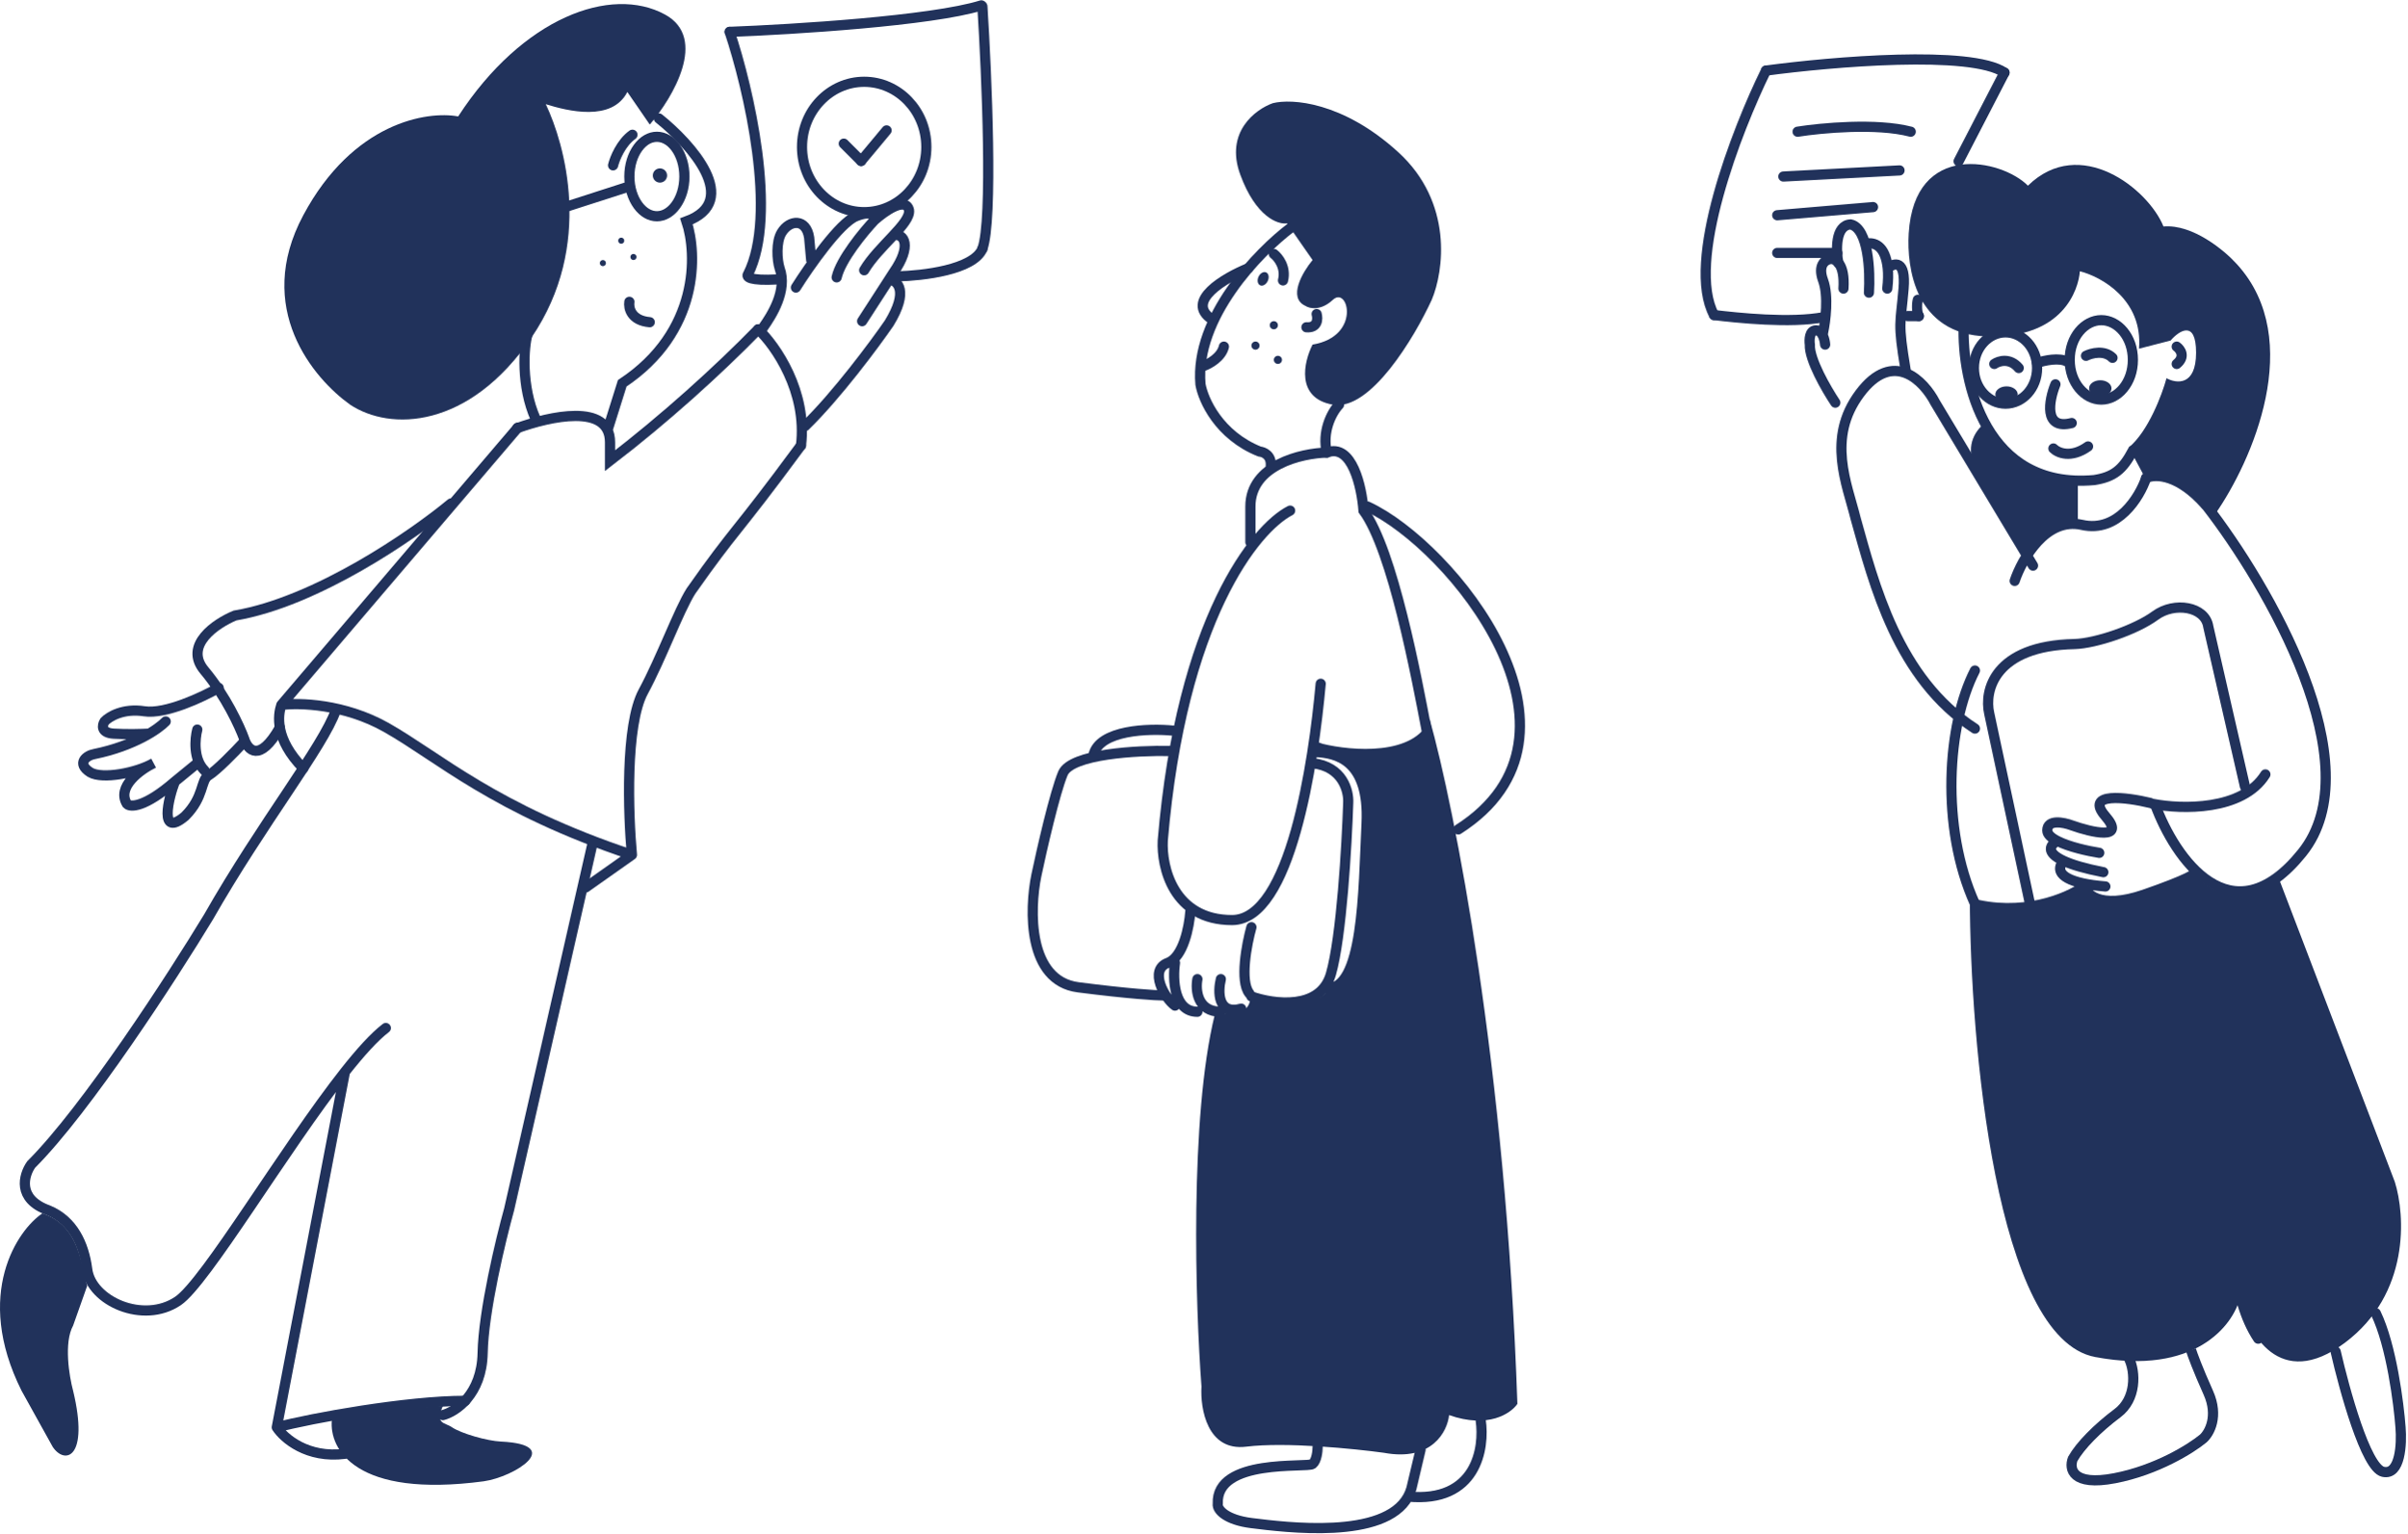
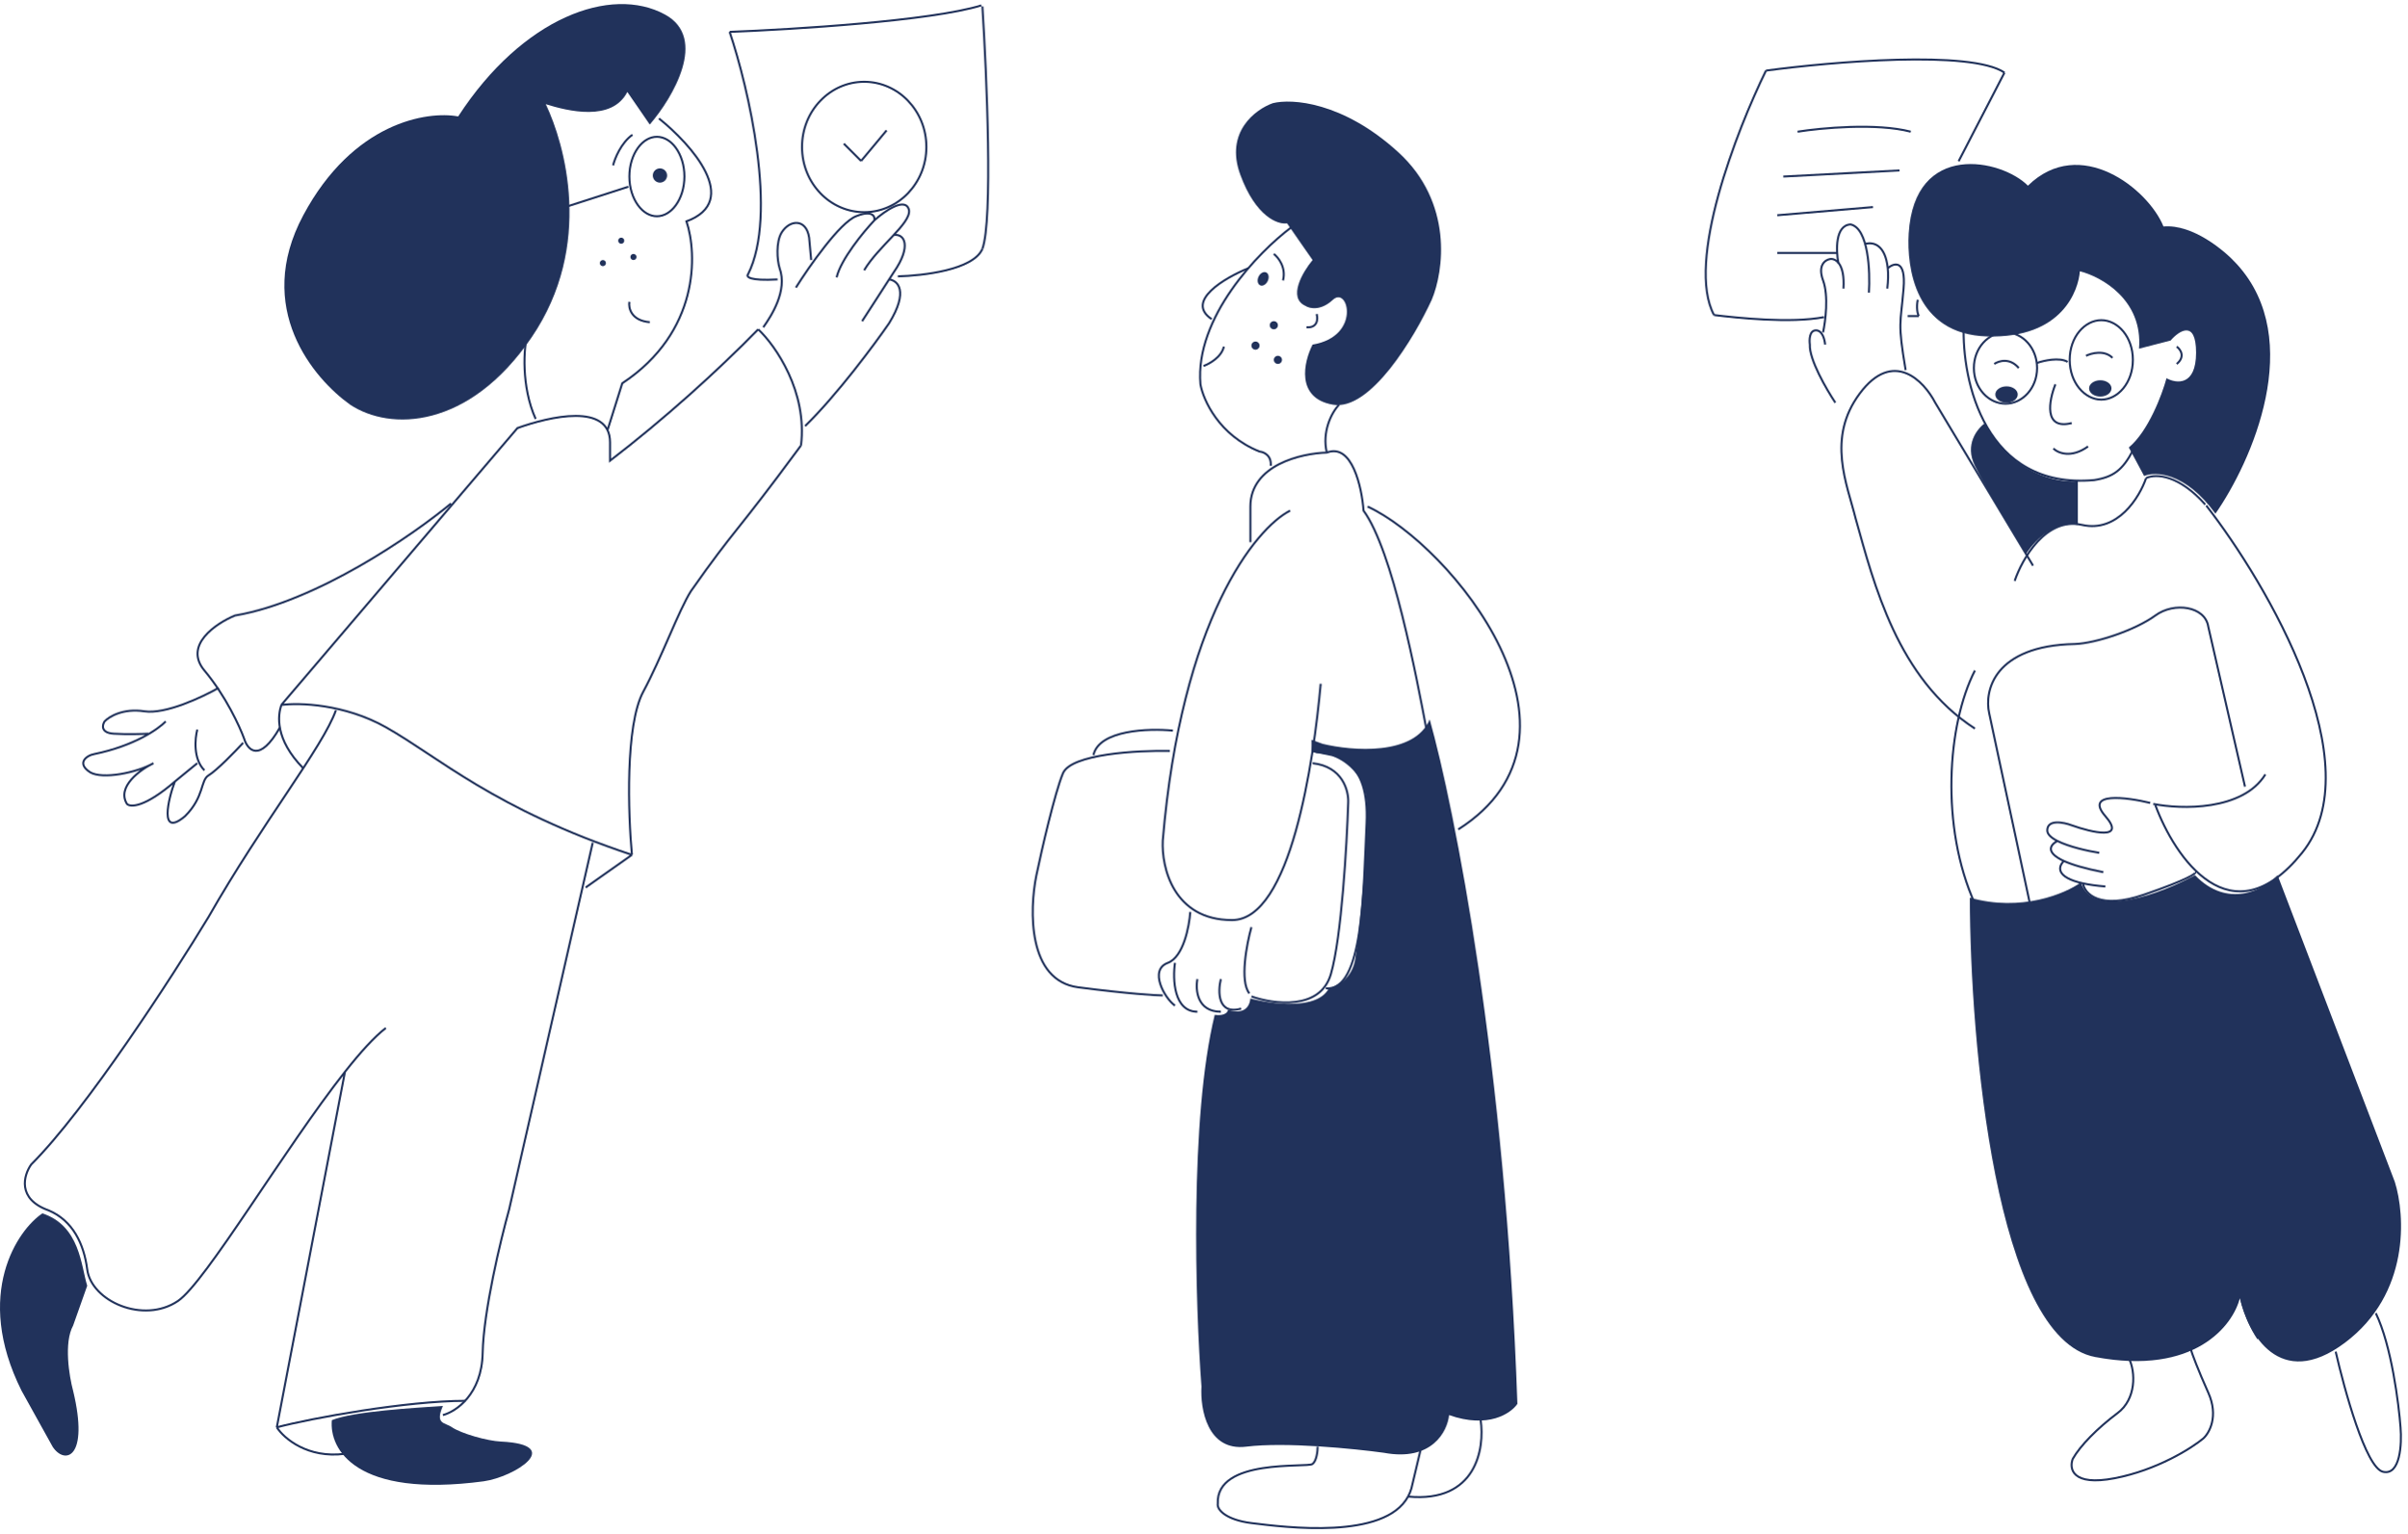
<svg xmlns="http://www.w3.org/2000/svg" width="1181" height="753" viewBox="0 0 1181 753" fill="none">
-   <path d="M323.293 58.144C339.126 70.81 363.993 98.644 336.793 108.644C342.126 124.644 343.293 162.944 305.293 188.144L298.06 211.144M258.793 164.144C256.959 170.144 255.593 189.644 262.793 205.644M253.793 210.144C269.459 204.477 299.293 197.544 299.293 217.144V226.144C326 205.644 352 182.144 372 161.644" stroke="#21325B" stroke-width="5" stroke-linecap="round" />
-   <path d="M308.793 148.144C308.293 151.144 309.593 157.344 318.793 158.144" stroke="#21325B" stroke-width="5" stroke-linecap="round" />
-   <path d="M335.793 86.644C335.793 92.248 334.137 97.22 331.584 100.729C329.03 104.242 325.714 106.144 322.293 106.144C318.871 106.144 315.555 104.242 313.001 100.729C310.448 97.22 308.793 92.248 308.793 86.644C308.793 81.039 310.448 76.067 313.001 72.558C315.555 69.045 318.871 67.144 322.293 67.144C325.714 67.144 329.03 69.045 331.584 72.558C334.137 76.067 335.793 81.039 335.793 86.644Z" stroke="#21325B" stroke-width="5" stroke-linecap="round" />
-   <path d="M277.293 101.644L308.293 91.644" stroke="#21325B" stroke-width="5" stroke-linecap="round" />
-   <path d="M300.793 81.144C301.626 77.81 304.693 70.144 310.293 66.144" stroke="#21325B" stroke-width="5" stroke-linecap="round" />
+   <path d="M323.293 58.144C339.126 70.81 363.993 98.644 336.793 108.644C342.126 124.644 343.293 162.944 305.293 188.144L298.06 211.144M258.793 164.144C256.959 170.144 255.593 189.644 262.793 205.644M253.793 210.144C269.459 204.477 299.293 197.544 299.293 217.144V226.144C326 205.644 352 182.144 372 161.644" stroke="#21325B" strokeWidth="5" strokeLinecap="round" />
+   <path d="M308.793 148.144C308.293 151.144 309.593 157.344 318.793 158.144" stroke="#21325B" strokeWidth="5" strokeLinecap="round" />
+   <path d="M335.793 86.644C335.793 92.248 334.137 97.22 331.584 100.729C329.03 104.242 325.714 106.144 322.293 106.144C318.871 106.144 315.555 104.242 313.001 100.729C310.448 97.22 308.793 92.248 308.793 86.644C308.793 81.039 310.448 76.067 313.001 72.558C315.555 69.045 318.871 67.144 322.293 67.144C325.714 67.144 329.03 69.045 331.584 72.558C334.137 76.067 335.793 81.039 335.793 86.644Z" stroke="#21325B" strokeWidth="5" strokeLinecap="round" />
+   <path d="M277.293 101.644L308.293 91.644" stroke="#21325B" strokeWidth="5" strokeLinecap="round" />
+   <path d="M300.793 81.144C301.626 77.81 304.693 70.144 310.293 66.144" stroke="#21325B" strokeWidth="5" strokeLinecap="round" />
  <circle cx="323.793" cy="86.144" r="3.5" fill="#21325B" />
-   <path d="M254.046 209.909L138.018 346.051M138.018 346.051C136.336 351.056 134.667 362.729 148.793 377.144M138.018 346.051C146.594 344.883 168.891 345.45 189.474 357.062C215.202 371.577 242.443 397.104 310.042 419.627M310.042 419.627L287.341 435.644M310.042 419.627C308.192 399.773 306.712 355.961 315.591 339.544C324.469 323.127 333 299.644 339 290.144C361.5 258.144 359.5 264.144 393 218.644" stroke="#21325B" stroke-width="5" stroke-linecap="round" />
-   <path d="M221.293 247.144C202.626 262.644 155.293 295.344 115.293 302.144C105.959 305.977 89.892 316.744 100.293 329.144C110.693 341.544 117.626 356.644 119.793 362.644C121.459 368.144 127.293 374.744 137.293 357.144" stroke="#21325B" stroke-width="5" stroke-linecap="round" />
-   <path d="M107.292 337.644C99.459 342.144 81.192 350.744 70.793 349.144C60.392 347.544 53.459 351.81 51.292 354.144C50.126 355.977 49.392 359.744 55.792 360.144C62.193 360.544 69.793 360.31 72.793 360.144M81.293 354.144C77.793 357.81 65.892 366.144 46.292 370.144C42.459 370.81 37.292 374.644 44.292 379.144C50.292 382.644 66.892 379.444 75.293 374.644C68.793 377.81 57.093 386.244 62.292 394.644C63.959 396.31 70.993 396.444 85.793 383.644M85.793 383.644L96.793 374.644M85.793 383.644C82.626 391.81 77.793 411.644 90.793 400.644C100.292 391.144 98.293 383.044 102.292 380.644C106.292 378.244 115.292 368.977 119.292 364.644M96.793 358.144C95.626 362.477 94.692 372.544 100.292 378.144" stroke="#21325B" stroke-width="5" stroke-linecap="round" />
-   <path d="M164.793 348.644C158.459 366.644 128.793 403.644 102.293 450.144C84.626 479.31 42.493 544.444 15.293 571.644C11.626 576.81 8.193 588.544 23.793 594.144C35.793 599.144 41.193 610.744 42.793 623.144C44.793 638.644 70.293 650.144 87.293 638.644C100.843 629.477 139.805 563.452 169.239 526.144M189.293 504.644C183.61 509.007 176.733 516.644 169.239 526.144M169.239 526.144L135.793 700.644M135.793 700.644C139.257 705.977 150.796 716.044 169.239 713.644M135.793 700.644C152.793 696.144 199.493 687.644 228.293 687.644" stroke="#21325B" stroke-width="5" stroke-linecap="round" />
-   <path d="M217.293 694.644C223.626 692.977 236.393 684.544 236.793 664.144C237.193 643.744 245.626 608.644 249.793 593.644L290.793 413.644" stroke="#21325B" stroke-width="5" stroke-linecap="round" />
+   <path d="M254.046 209.909L138.018 346.051M138.018 346.051C136.336 351.056 134.667 362.729 148.793 377.144M138.018 346.051C146.594 344.883 168.891 345.45 189.474 357.062C215.202 371.577 242.443 397.104 310.042 419.627M310.042 419.627L287.341 435.644M310.042 419.627C308.192 399.773 306.712 355.961 315.591 339.544C324.469 323.127 333 299.644 339 290.144C361.5 258.144 359.5 264.144 393 218.644" stroke="#21325B" strokeWidth="5" strokeLinecap="round" />
+   <path d="M221.293 247.144C202.626 262.644 155.293 295.344 115.293 302.144C105.959 305.977 89.892 316.744 100.293 329.144C110.693 341.544 117.626 356.644 119.793 362.644C121.459 368.144 127.293 374.744 137.293 357.144" stroke="#21325B" strokeWidth="5" strokeLinecap="round" />
+   <path d="M107.292 337.644C99.459 342.144 81.192 350.744 70.793 349.144C60.392 347.544 53.459 351.81 51.292 354.144C50.126 355.977 49.392 359.744 55.792 360.144C62.193 360.544 69.793 360.31 72.793 360.144M81.293 354.144C77.793 357.81 65.892 366.144 46.292 370.144C42.459 370.81 37.292 374.644 44.292 379.144C50.292 382.644 66.892 379.444 75.293 374.644C68.793 377.81 57.093 386.244 62.292 394.644C63.959 396.31 70.993 396.444 85.793 383.644M85.793 383.644L96.793 374.644M85.793 383.644C82.626 391.81 77.793 411.644 90.793 400.644C100.292 391.144 98.293 383.044 102.292 380.644C106.292 378.244 115.292 368.977 119.292 364.644M96.793 358.144C95.626 362.477 94.692 372.544 100.292 378.144" stroke="#21325B" strokeWidth="5" strokeLinecap="round" />
+   <path d="M164.793 348.644C158.459 366.644 128.793 403.644 102.293 450.144C84.626 479.31 42.493 544.444 15.293 571.644C11.626 576.81 8.193 588.544 23.793 594.144C35.793 599.144 41.193 610.744 42.793 623.144C44.793 638.644 70.293 650.144 87.293 638.644C100.843 629.477 139.805 563.452 169.239 526.144M189.293 504.644C183.61 509.007 176.733 516.644 169.239 526.144M169.239 526.144L135.793 700.644M135.793 700.644C139.257 705.977 150.796 716.044 169.239 713.644M135.793 700.644C152.793 696.144 199.493 687.644 228.293 687.644" stroke="#21325B" strokeWidth="5" strokeLinecap="round" />
+   <path d="M217.293 694.644C223.626 692.977 236.393 684.544 236.793 664.144C237.193 643.744 245.626 608.644 249.793 593.644L290.793 413.644" stroke="#21325B" strokeWidth="5" strokeLinecap="round" />
  <circle cx="304.793" cy="118.144" r="1.5" fill="#21325B" />
  <circle cx="310.793" cy="126.144" r="1.5" fill="#21325B" />
  <circle cx="295.793" cy="129.144" r="1.5" fill="#21325B" />
-   <path d="M454.5 72.144C454.5 89.923 440.741 104.144 424 104.144C407.259 104.144 393.5 89.923 393.5 72.144C393.5 54.364 407.259 40.144 424 40.144C440.741 40.144 454.5 54.364 454.5 72.144Z" stroke="#21325B" stroke-width="5" />
-   <path d="M414 70.5L422.5 79" stroke="#21325B" stroke-width="5" stroke-linecap="round" />
-   <path d="M422.5 79L435 64" stroke="#21325B" stroke-width="5" stroke-linecap="round" />
+   <path d="M454.5 72.144C454.5 89.923 440.741 104.144 424 104.144C407.259 104.144 393.5 89.923 393.5 72.144C393.5 54.364 407.259 40.144 424 40.144C440.741 40.144 454.5 54.364 454.5 72.144Z" stroke="#21325B" strokeWidth="5" />
+   <path d="M414 70.5L422.5 79" stroke="#21325B" strokeWidth="5" strokeLinecap="round" />
+   <path d="M422.5 79L435 64" stroke="#21325B" strokeWidth="5" strokeLinecap="round" />
  <path d="M148.793 105.644C173.193 60.044 209.626 54.31 224.793 57.144C256.293 8.644 299.793 -7.356 326.293 7.144C347.493 18.744 330.126 47.977 318.793 61.144L307.793 45.144C300.193 59.944 278.459 54.477 267.793 51.144C276.959 70.477 291.593 120.444 260.793 165.644C229.993 210.844 191.293 211.644 171.793 198.644C153.793 185.81 124.393 151.244 148.793 105.644Z" fill="#21325B" />
  <path d="M10.596 682.72C-13.207 635.144 8.859 603.484 20.793 595.644C39.293 601.644 39.793 621.644 42.793 631.144L35.869 650.692C31.235 659.1 33.938 675.547 35.869 682.72C43.871 715.949 31.793 719.144 25.865 710.244L10.596 682.72Z" fill="#21325B" />
  <path d="M237.293 727.144C174.493 735.544 161.459 711.31 162.793 697.144C173.593 692.744 203.293 691.144 217.293 690.144C213.293 699.344 218.293 698.144 221.793 700.644C226.293 703.644 238.793 707.31 245.793 707.644C277.293 709.144 252.626 724.977 237.293 727.144Z" fill="#21325B" />
-   <path d="M372 161.644C380.5 169.644 396.2 192.244 393 218.644" stroke="#21325B" stroke-width="5" stroke-linecap="round" />
-   <path d="M374.5 160.644C378.5 154.977 386.5 142.644 382.5 131.644C381.238 127.647 380.662 118.767 383.5 114.144C387.409 107.776 395.552 107.085 397 116.644L398 127.644M390.5 141.144C397 130.81 412 109.344 420 106.144C428 102.944 429.333 106.144 429 108.144M429 108.144C423.667 113.81 412.5 127.344 410.5 136.144M429 108.144C434 103.644 444.4 96.344 446 103.144C447 109.644 430.8 121.044 424 132.644M438.5 115.363C443.667 114.53 447.5 120.644 438.5 133.644L436.24 137.144M423 157.644L436.24 137.144M436.24 137.144C440.319 137.644 446.031 142.644 436.24 158.644C428.993 169.144 410.6 193.944 395 209.144" stroke="#21325B" stroke-width="5" stroke-linecap="round" />
-   <path d="M358 15.644C367.167 43.144 381.8 105.444 367 134.644C366 135.81 367.5 137.944 381.5 137.144" stroke="#21325B" stroke-width="5" stroke-linecap="round" />
-   <path d="M358 15.644C389 14.477 457.1 10.244 481.5 2.644" stroke="#21325B" stroke-width="5" stroke-linecap="round" />
-   <path d="M482 3.144C484.167 36.977 487.2 108.144 482 122.144" stroke="#21325B" stroke-width="5" stroke-linecap="round" />
-   <path d="M440.5 135.644C452.667 135.31 477.6 132.544 482 122.144" stroke="#21325B" stroke-width="5" stroke-linecap="round" />
+   <path d="M372 161.644C380.5 169.644 396.2 192.244 393 218.644" stroke="#21325B" strokeWidth="5" strokeLinecap="round" />
+   <path d="M374.5 160.644C378.5 154.977 386.5 142.644 382.5 131.644C381.238 127.647 380.662 118.767 383.5 114.144C387.409 107.776 395.552 107.085 397 116.644L398 127.644M390.5 141.144C397 130.81 412 109.344 420 106.144C428 102.944 429.333 106.144 429 108.144M429 108.144C423.667 113.81 412.5 127.344 410.5 136.144M429 108.144C434 103.644 444.4 96.344 446 103.144C447 109.644 430.8 121.044 424 132.644M438.5 115.363C443.667 114.53 447.5 120.644 438.5 133.644L436.24 137.144M423 157.644L436.24 137.144M436.24 137.144C440.319 137.644 446.031 142.644 436.24 158.644C428.993 169.144 410.6 193.944 395 209.144" stroke="#21325B" strokeWidth="5" strokeLinecap="round" />
+   <path d="M358 15.644C367.167 43.144 381.8 105.444 367 134.644C366 135.81 367.5 137.944 381.5 137.144" stroke="#21325B" strokeWidth="5" strokeLinecap="round" />
+   <path d="M358 15.644C389 14.477 457.1 10.244 481.5 2.644" stroke="#21325B" strokeWidth="5" strokeLinecap="round" />
+   <path d="M482 3.144C484.167 36.977 487.2 108.144 482 122.144" stroke="#21325B" strokeWidth="5" strokeLinecap="round" />
+   <path d="M440.5 135.644C452.667 135.31 477.6 132.544 482 122.144" stroke="#21325B" strokeWidth="5" strokeLinecap="round" />
  <path d="M654 198.643C635.6 195.443 639.667 177.643 644 169.143C668 165.143 661.5 140.143 654 147.143C648 152.743 642.5 151.477 640.5 150.143C631.7 146.143 639.167 133.477 644 127.643L631.5 109.643C627 110.31 616.1 106.443 608.5 85.644C600.9 64.844 616 53.644 624.5 50.644C633.667 48.31 658.8 49.843 686 74.644C713.2 99.444 708.333 133.31 702.5 147.143C694 165.643 672.4 201.843 654 198.643Z" fill="#21325B" />
-   <path d="M633.5 111.643C617.5 123.643 586.2 155.843 589 188.643C590.333 196.31 598 213.643 618 221.643C620 221.81 623.9 223.443 623.5 228.643M657 198.643C653.167 202.643 648.6 212.143 651 222.143" stroke="#21325B" stroke-width="5" stroke-linecap="round" />
-   <path d="M612.5 131.643C601 136.31 581.3 147.843 594.5 156.643" stroke="#21325B" stroke-width="5" stroke-linecap="round" />
-   <path d="M625 124.643C627.167 126.31 631.1 131.243 629.5 137.643" stroke="#21325B" stroke-width="5" stroke-linecap="round" />
-   <path d="M646 154.143C646.667 156.477 646.6 161.043 641 160.643" stroke="#21325B" stroke-width="5" stroke-linecap="round" />
-   <path d="M590.5 179.643C593.333 178.643 599.3 175.343 600.5 170.143" stroke="#21325B" stroke-width="5" stroke-linecap="round" />
+   <path d="M633.5 111.643C617.5 123.643 586.2 155.843 589 188.643C590.333 196.31 598 213.643 618 221.643C620 221.81 623.9 223.443 623.5 228.643M657 198.643C653.167 202.643 648.6 212.143 651 222.143" stroke="#21325B" strokeWidth="5" strokeLinecap="round" />
+   <path d="M612.5 131.643C601 136.31 581.3 147.843 594.5 156.643" stroke="#21325B" strokeWidth="5" strokeLinecap="round" />
+   <path d="M625 124.643C627.167 126.31 631.1 131.243 629.5 137.643" stroke="#21325B" strokeWidth="5" strokeLinecap="round" />
+   <path d="M646 154.143C646.667 156.477 646.6 161.043 641 160.643" stroke="#21325B" strokeWidth="5" strokeLinecap="round" />
+   <path d="M590.5 179.643C593.333 178.643 599.3 175.343 600.5 170.143" stroke="#21325B" strokeWidth="5" strokeLinecap="round" />
  <circle cx="625" cy="159.643" r="2" fill="#21325B" />
  <ellipse cx="619.757" cy="136.877" rx="2.5" ry="3.5" transform="rotate(25.3369 619.757 136.877)" fill="#21325B" />
  <circle cx="616" cy="169.643" r="2" fill="#21325B" />
  <circle cx="627" cy="176.643" r="2" fill="#21325B" />
  <path d="M701.5 353.143C693.9 371.143 663.333 368.643 649 365.143L643.5 363.143V369.143L653.5 371.143C658.833 372.81 669.7 379.643 670.5 393.643C671.5 411.143 667 458.143 665 470.643C663.4 480.643 655.667 484.477 652 485.143C646.4 495.943 624 492.977 613.5 490.143C612.7 497.743 605.833 496.977 602.5 495.643C602.1 498.443 598 498.477 596 498.143C583.6 548.543 586.5 640.81 589.5 680.643C588.833 691.477 592.3 712.543 611.5 710.143C630.7 707.743 664.5 711.143 679 713.143C702.6 717.543 710.167 702.643 711 694.643C730.2 701.443 741.333 693.81 744.5 689.143C738.9 523.143 713.5 395.977 701.5 353.143Z" fill="#21325B" />
-   <path d="M646.5 710.143C646.5 712.31 646 717.043 644 718.643C641.5 720.643 596.5 715.643 597.5 738.143C597 741.31 602 746.143 614 747.643C630.879 749.753 679.26 755.913 690.861 734.643M697 711.643L692.5 730.643C692.087 732.074 691.537 733.405 690.861 734.643M726.5 697.143C728.574 710.977 724.35 737.843 690.861 734.643" stroke="#21325B" stroke-width="5" stroke-linecap="round" />
-   <path d="M671 248.643C712 267.643 788.3 360.743 715.5 407.143" stroke="#21325B" stroke-width="5" stroke-linecap="round" />
-   <path d="M700 358.643C695 332.477 683.4 270.243 669 250.643C668.167 239.143 663.4 217.343 651 222.143C638.5 222.477 613.5 228.243 613.5 248.643V266.143M633 250.643C616 259.31 579.7 303.843 570.5 412.643C569.833 425.643 575.7 451.643 604.5 451.643C633.3 451.643 644.5 374.143 648 335.643" stroke="#21325B" stroke-width="5" stroke-linecap="round" />
-   <path d="M584 447.643C583.5 454.81 580.6 469.843 573 472.643C563.5 476.143 571.5 490.143 576.5 493.643M576.5 472.643C575.333 480.643 575.9 496.643 587.5 496.643M587.5 480.643C586.5 485.977 587.4 496.643 599 496.643M599 480.643C597.5 486.81 597.4 498.343 609 495.143M614 455.143C611.667 463.477 608.2 481.643 613 487.643" stroke="#21325B" stroke-width="5" stroke-linecap="round" />
-   <path d="M574 368.644C558.167 368.31 525.5 370.044 521.5 379.644C517.5 389.244 511.167 416.977 508.5 429.643C505 446.643 504.2 481.443 529 484.643C553.8 487.843 567.5 488.643 570.5 488.643" stroke="#21325B" stroke-width="5" stroke-linecap="round" />
-   <path d="M614 489.143C624.833 492.977 647.8 496.143 653 478.143C658.2 460.143 660.833 414.643 661.5 394.143C661.833 388.31 658.8 376.243 644 374.643M575.5 358.643C563.667 357.477 539.3 358.243 536.5 370.643M645.5 369.143C655.333 369.643 672 372.643 670.5 404.143C668.892 437.906 669 486.643 650.5 485.143" stroke="#21325B" stroke-width="5" stroke-linecap="round" />
-   <path d="M983.5 35.644L961 79.144" stroke="#21325B" stroke-width="5" stroke-linecap="round" />
-   <path d="M941 147.144C940.5 148.81 940.3 153.144 941.5 155.144" stroke="#21325B" stroke-width="5" stroke-linecap="round" />
-   <path d="M941.5 155.144H936" stroke="#21325B" stroke-width="5" stroke-linecap="round" />
-   <path d="M900.5 197.644C896.167 191.144 887.6 176.344 888 169.144C887.667 166.81 887.8 162.144 891 162.144C894.2 162.144 895.333 166.81 895.5 169.144" stroke="#21325B" stroke-width="5" stroke-linecap="round" />
-   <path d="M969 357.644C931 333.144 919.5 286.644 910.5 254.644C906.315 237.644 896.1 215.144 912.5 193.144C928.9 171.144 944 186.977 949.5 197.644L997.5 277.644M969 329.144C955.333 355.644 952 406.144 969 443.644M988.5 285.144C992.167 274.31 1003.9 253.644 1021.5 257.644C1039.1 261.644 1049.83 243.977 1053 234.644M1057.5 395.144C1067 420.977 1094.7 461.844 1129.5 418.644C1164.3 375.444 1112.67 286.977 1082.5 248.144" stroke="#21325B" stroke-width="5" stroke-linecap="round" />
-   <path d="M1056.5 394.644C1070.17 397.31 1100.3 398.144 1111.5 380.144" stroke="#21325B" stroke-width="5" stroke-linecap="round" />
-   <path d="M1053 234.644C1058 232.31 1069.2 233.244 1082 247.644" stroke="#21325B" stroke-width="5" stroke-linecap="round" />
-   <path d="M996 443.644L976 350.144C973.5 339.144 978.4 316.944 1018 316.144C1028.33 315.81 1048 309.144 1057.5 302.144C1066.84 295.262 1082 297.644 1083.5 307.644L1101.5 386.144" stroke="#21325B" stroke-width="5" stroke-linecap="round" />
-   <path d="M1055 394.144C1043.33 391.31 1022.6 388.644 1033 400.644C1043.4 412.644 1026.33 408.644 1016.5 405.144C1012.5 403.644 1004.5 402.044 1004.5 407.644C1004.5 409.571 1006.51 411.316 1009.5 412.831M1030 418.644C1024.42 417.769 1015.19 415.719 1009.5 412.831M1009.5 412.831C1005.89 414.648 1003.47 418.464 1012.67 422.644M1032 428.144C1022.81 426.331 1016.65 424.453 1012.67 422.644M1012.67 422.644C1009.75 425.379 1008.61 430.695 1022 433.62M1033 435.144C1028.55 434.785 1024.93 434.259 1022 433.62M1022 433.62C1022.83 438.628 1030 446.744 1052 439.144C1074 431.544 1077.83 428.644 1077 428.144" stroke="#21325B" stroke-width="5" stroke-linecap="round" />
+   <path d="M646.5 710.143C646.5 712.31 646 717.043 644 718.643C641.5 720.643 596.5 715.643 597.5 738.143C597 741.31 602 746.143 614 747.643C630.879 749.753 679.26 755.913 690.861 734.643M697 711.643L692.5 730.643C692.087 732.074 691.537 733.405 690.861 734.643M726.5 697.143C728.574 710.977 724.35 737.843 690.861 734.643" stroke="#21325B" strokeWidth="5" strokeLinecap="round" />
+   <path d="M671 248.643C712 267.643 788.3 360.743 715.5 407.143" stroke="#21325B" strokeWidth="5" strokeLinecap="round" />
+   <path d="M700 358.643C695 332.477 683.4 270.243 669 250.643C668.167 239.143 663.4 217.343 651 222.143C638.5 222.477 613.5 228.243 613.5 248.643V266.143M633 250.643C616 259.31 579.7 303.843 570.5 412.643C569.833 425.643 575.7 451.643 604.5 451.643C633.3 451.643 644.5 374.143 648 335.643" stroke="#21325B" strokeWidth="5" strokeLinecap="round" />
+   <path d="M584 447.643C583.5 454.81 580.6 469.843 573 472.643C563.5 476.143 571.5 490.143 576.5 493.643M576.5 472.643C575.333 480.643 575.9 496.643 587.5 496.643M587.5 480.643C586.5 485.977 587.4 496.643 599 496.643M599 480.643C597.5 486.81 597.4 498.343 609 495.143M614 455.143C611.667 463.477 608.2 481.643 613 487.643" stroke="#21325B" strokeWidth="5" strokeLinecap="round" />
+   <path d="M574 368.644C558.167 368.31 525.5 370.044 521.5 379.644C517.5 389.244 511.167 416.977 508.5 429.643C505 446.643 504.2 481.443 529 484.643C553.8 487.843 567.5 488.643 570.5 488.643" stroke="#21325B" strokeWidth="5" strokeLinecap="round" />
+   <path d="M614 489.143C624.833 492.977 647.8 496.143 653 478.143C658.2 460.143 660.833 414.643 661.5 394.143C661.833 388.31 658.8 376.243 644 374.643M575.5 358.643C563.667 357.477 539.3 358.243 536.5 370.643M645.5 369.143C655.333 369.643 672 372.643 670.5 404.143C668.892 437.906 669 486.643 650.5 485.143" stroke="#21325B" strokeWidth="5" strokeLinecap="round" />
+   <path d="M983.5 35.644L961 79.144" stroke="#21325B" strokeWidth="5" strokeLinecap="round" />
+   <path d="M941 147.144C940.5 148.81 940.3 153.144 941.5 155.144" stroke="#21325B" strokeWidth="5" strokeLinecap="round" />
+   <path d="M941.5 155.144H936" stroke="#21325B" strokeWidth="5" strokeLinecap="round" />
+   <path d="M900.5 197.644C896.167 191.144 887.6 176.344 888 169.144C887.667 166.81 887.8 162.144 891 162.144C894.2 162.144 895.333 166.81 895.5 169.144" stroke="#21325B" strokeWidth="5" strokeLinecap="round" />
+   <path d="M969 357.644C931 333.144 919.5 286.644 910.5 254.644C906.315 237.644 896.1 215.144 912.5 193.144C928.9 171.144 944 186.977 949.5 197.644L997.5 277.644M969 329.144C955.333 355.644 952 406.144 969 443.644M988.5 285.144C992.167 274.31 1003.9 253.644 1021.5 257.644C1039.1 261.644 1049.83 243.977 1053 234.644M1057.5 395.144C1067 420.977 1094.7 461.844 1129.5 418.644C1164.3 375.444 1112.67 286.977 1082.5 248.144" stroke="#21325B" strokeWidth="5" strokeLinecap="round" />
+   <path d="M1056.5 394.644C1070.17 397.31 1100.3 398.144 1111.5 380.144" stroke="#21325B" strokeWidth="5" strokeLinecap="round" />
+   <path d="M1053 234.644C1058 232.31 1069.2 233.244 1082 247.644" stroke="#21325B" strokeWidth="5" strokeLinecap="round" />
+   <path d="M996 443.644L976 350.144C973.5 339.144 978.4 316.944 1018 316.144C1028.33 315.81 1048 309.144 1057.5 302.144C1066.84 295.262 1082 297.644 1083.5 307.644L1101.5 386.144" stroke="#21325B" strokeWidth="5" strokeLinecap="round" />
+   <path d="M1055 394.144C1043.33 391.31 1022.6 388.644 1033 400.644C1043.4 412.644 1026.33 408.644 1016.5 405.144C1012.5 403.644 1004.5 402.044 1004.5 407.644C1004.5 409.571 1006.51 411.316 1009.5 412.831M1030 418.644C1024.42 417.769 1015.19 415.719 1009.5 412.831M1009.5 412.831C1005.89 414.648 1003.47 418.464 1012.67 422.644M1032 428.144C1022.81 426.331 1016.65 424.453 1012.67 422.644M1012.67 422.644C1009.75 425.379 1008.61 430.695 1022 433.62M1033 435.144C1028.55 434.785 1024.93 434.259 1022 433.62M1022 433.62C1022.83 438.628 1030 446.744 1052 439.144C1074 431.544 1077.83 428.644 1077 428.144" stroke="#21325B" strokeWidth="5" strokeLinecap="round" />
  <path d="M1028 666.144C979.2 656.944 966.667 511.977 966.5 440.644C991.7 447.844 1013.33 438.644 1021 433.144C1026.6 451.544 1060.67 438.477 1077 429.644C1093 446.144 1110.5 436.977 1117.5 429.644L1175 580.144C1180.17 596.477 1182.5 635.144 1150.5 659.144C1118.5 683.144 1102.83 654.477 1099 637.144C1095.67 650.644 1076.8 675.344 1028 666.144Z" fill="#21325B" />
-   <path d="M1044.5 666.644C1048 673.644 1048.11 686.813 1039 693.644C1029 701.144 1020.67 709.644 1017 716.144C1015.17 720.977 1016.7 729.644 1037.5 725.644C1058.3 721.644 1075.17 710.977 1081 706.144C1084 703.477 1088.7 695.244 1083.5 683.644C1078.3 672.044 1075.67 664.81 1075 662.644" stroke="#21325B" stroke-width="5" />
-   <path d="M1146 663.498C1150.21 681.869 1160.75 720.546 1169.23 722.479C1177.71 724.413 1178.49 708.782 1177.81 700.724C1176.97 689.282 1173.37 660.501 1165.69 644.644" stroke="#21325B" stroke-width="5" stroke-linecap="round" />
+   <path d="M1044.5 666.644C1048 673.644 1048.11 686.813 1039 693.644C1029 701.144 1020.67 709.644 1017 716.144C1015.17 720.977 1016.7 729.644 1037.5 725.644C1058.3 721.644 1075.17 710.977 1081 706.144C1084 703.477 1088.7 695.244 1083.5 683.644C1078.3 672.044 1075.67 664.81 1075 662.644" stroke="#21325B" strokeWidth="5" />
+   <path d="M1146 663.498C1150.21 681.869 1160.75 720.546 1169.23 722.479C1177.71 724.413 1178.49 708.782 1177.81 700.724C1176.97 689.282 1173.37 660.501 1165.69 644.644" stroke="#21325B" strokeWidth="5" strokeLinecap="round" />
  <path d="M1097.5 129.644C1131.5 166.844 1104.67 226.81 1087 252.144C1072.2 231.744 1057.5 231.31 1052 233.644L1044.5 219.644C1054.1 211.644 1060.83 193.644 1063 185.644C1067.83 188.31 1077.5 189.544 1077.5 173.144C1077.5 156.744 1069.17 162.31 1065 167.144L1049.5 171.144C1051.5 147.144 1031 135.81 1020.5 133.144C1019.83 142.144 1012.19 166.191 975 165.144C939.5 164.144 935.5 131.144 936.5 114.644C939.276 68.85 982.167 78.144 995 91.144C1020.5 66.144 1054 92.644 1061.5 111.144C1075.9 109.944 1091.5 122.977 1097.5 129.644Z" fill="#21325B" />
  <path d="M969 228.644C963.8 218.244 970.167 210.31 974 207.644C987.2 232.844 1009.83 237.144 1019.5 236.144V257.644C1007.1 255.644 997.333 266.477 994 272.144C987.833 261.977 974.2 239.044 969 228.644Z" fill="#21325B" />
-   <path d="M963.5 159.644C962.5 186.977 973.9 240.444 1027.5 235.644C1037 234.144 1041.5 230.644 1046.5 221.144" stroke="#21325B" stroke-width="5" stroke-linecap="round" />
-   <path d="M1007.5 220.144C1009.67 222.31 1016.1 225.144 1024.5 219.144" stroke="#21325B" stroke-width="5" stroke-linecap="round" />
-   <path d="M1008.5 188.644C1005.33 196.477 1002.5 211.244 1016.5 207.644" stroke="#21325B" stroke-width="5" stroke-linecap="round" />
-   <path d="M1068 170.144C1069.83 171.477 1072.4 175.044 1068 178.644" stroke="#21325B" stroke-width="5" stroke-linecap="round" />
-   <path d="M1023.5 174.644C1026.17 173.31 1032.5 171.644 1036.5 175.644" stroke="#21325B" stroke-width="5" stroke-linecap="round" />
-   <path d="M978.5 178.644C980.667 177.144 986.1 175.444 990.5 180.644" stroke="#21325B" stroke-width="5" stroke-linecap="round" />
-   <path d="M999.5 180.644C999.5 190.563 992.319 198.144 984 198.144C975.681 198.144 968.5 190.563 968.5 180.644C968.5 170.724 975.681 163.144 984 163.144C992.319 163.144 999.5 170.724 999.5 180.644Z" stroke="#21325B" stroke-width="5" />
-   <path d="M1046.5 176.644C1046.5 187.906 1039.11 196.144 1031 196.144C1022.89 196.144 1015.5 187.906 1015.5 176.644C1015.5 165.382 1022.89 157.144 1031 157.144C1039.11 157.144 1046.5 165.382 1046.5 176.644Z" stroke="#21325B" stroke-width="5" />
+   <path d="M963.5 159.644C962.5 186.977 973.9 240.444 1027.5 235.644C1037 234.144 1041.5 230.644 1046.5 221.144" stroke="#21325B" strokeWidth="5" strokeLinecap="round" />
+   <path d="M1007.5 220.144C1009.67 222.31 1016.1 225.144 1024.5 219.144" stroke="#21325B" strokeWidth="5" strokeLinecap="round" />
+   <path d="M1008.5 188.644C1005.33 196.477 1002.5 211.244 1016.5 207.644" stroke="#21325B" strokeWidth="5" strokeLinecap="round" />
+   <path d="M1068 170.144C1069.83 171.477 1072.4 175.044 1068 178.644" stroke="#21325B" strokeWidth="5" strokeLinecap="round" />
+   <path d="M1023.5 174.644C1026.17 173.31 1032.5 171.644 1036.5 175.644" stroke="#21325B" strokeWidth="5" strokeLinecap="round" />
+   <path d="M978.5 178.644C980.667 177.144 986.1 175.444 990.5 180.644" stroke="#21325B" strokeWidth="5" strokeLinecap="round" />
+   <path d="M999.5 180.644C999.5 190.563 992.319 198.144 984 198.144C975.681 198.144 968.5 190.563 968.5 180.644C968.5 170.724 975.681 163.144 984 163.144C992.319 163.144 999.5 170.724 999.5 180.644Z" stroke="#21325B" strokeWidth="5" />
+   <path d="M1046.5 176.644C1046.5 187.906 1039.11 196.144 1031 196.144C1022.89 196.144 1015.5 187.906 1015.5 176.644C1015.5 165.382 1022.89 157.144 1031 157.144C1039.11 157.144 1046.5 165.382 1046.5 176.644Z" stroke="#21325B" strokeWidth="5" />
  <ellipse cx="984.5" cy="193.644" rx="5.5" ry="4" fill="#21325B" />
  <ellipse cx="1030.5" cy="190.644" rx="5.5" ry="4" fill="#21325B" />
-   <path d="M999.5 178.144C1002.83 176.977 1010.5 175.244 1014.5 177.644" stroke="#21325B" stroke-width="5" stroke-linecap="round" />
-   <path d="M866.5 34.644C852.167 63.81 827 128.644 841 154.644" stroke="#21325B" stroke-width="5" stroke-linecap="round" />
-   <path d="M866.5 34.644C898.667 30.31 967.1 24.444 983.5 35.644" stroke="#21325B" stroke-width="5" stroke-linecap="round" />
-   <path d="M882 64.644C893.5 62.81 920.7 60.243 937.5 64.644M875 86.644L932 83.644M872 105.644L919 101.644M872 124.144H901.5" stroke="#21325B" stroke-width="5" stroke-linecap="round" />
-   <path d="M894.5 163.144C895.667 157.81 897.3 145.244 894.5 137.644C891.7 130.044 895.667 127.477 898 127.144C900.5 126.81 905.3 129.244 904.5 141.644" stroke="#21325B" stroke-width="5" stroke-linecap="round" />
-   <path d="M902 129.144C900.833 122.977 900.4 110.544 908 110.144C916.8 112.144 917.667 133.31 917 143.644" stroke="#21325B" stroke-width="5" stroke-linecap="round" />
-   <path d="M915.5 119.644C919.394 118.704 925.034 120.316 926.215 131.644M926 141.644C926.467 137.677 926.5 134.377 926.215 131.644M926.215 131.644C929.31 128.977 935.2 127.244 934 141.644C932.5 159.644 931 157.644 935 181.644" stroke="#21325B" stroke-width="5" stroke-linecap="round" />
-   <path d="M1097.5 592.144C1095.33 605.31 1094.4 636.744 1108 657.144" stroke="#21325B" stroke-width="5" stroke-linecap="round" />
-   <path d="M841 154.644C852.167 155.977 878.6 158.844 895 155.644" stroke="#21325B" stroke-width="5" stroke-linecap="round" />
+   <path d="M999.5 178.144C1002.83 176.977 1010.5 175.244 1014.5 177.644" stroke="#21325B" strokeWidth="5" strokeLinecap="round" />
+   <path d="M866.5 34.644C852.167 63.81 827 128.644 841 154.644" stroke="#21325B" strokeWidth="5" strokeLinecap="round" />
+   <path d="M866.5 34.644C898.667 30.31 967.1 24.444 983.5 35.644" stroke="#21325B" strokeWidth="5" strokeLinecap="round" />
+   <path d="M882 64.644C893.5 62.81 920.7 60.243 937.5 64.644M875 86.644L932 83.644M872 105.644L919 101.644M872 124.144H901.5" stroke="#21325B" strokeWidth="5" strokeLinecap="round" />
+   <path d="M894.5 163.144C895.667 157.81 897.3 145.244 894.5 137.644C891.7 130.044 895.667 127.477 898 127.144C900.5 126.81 905.3 129.244 904.5 141.644" stroke="#21325B" strokeWidth="5" strokeLinecap="round" />
+   <path d="M902 129.144C900.833 122.977 900.4 110.544 908 110.144C916.8 112.144 917.667 133.31 917 143.644" stroke="#21325B" strokeWidth="5" strokeLinecap="round" />
+   <path d="M915.5 119.644C919.394 118.704 925.034 120.316 926.215 131.644M926 141.644C926.467 137.677 926.5 134.377 926.215 131.644M926.215 131.644C929.31 128.977 935.2 127.244 934 141.644C932.5 159.644 931 157.644 935 181.644" stroke="#21325B" strokeWidth="5" strokeLinecap="round" />
+   <path d="M1097.5 592.144C1095.33 605.31 1094.4 636.744 1108 657.144" stroke="#21325B" strokeWidth="5" strokeLinecap="round" />
+   <path d="M841 154.644C852.167 155.977 878.6 158.844 895 155.644" stroke="#21325B" strokeWidth="5" strokeLinecap="round" />
</svg>
